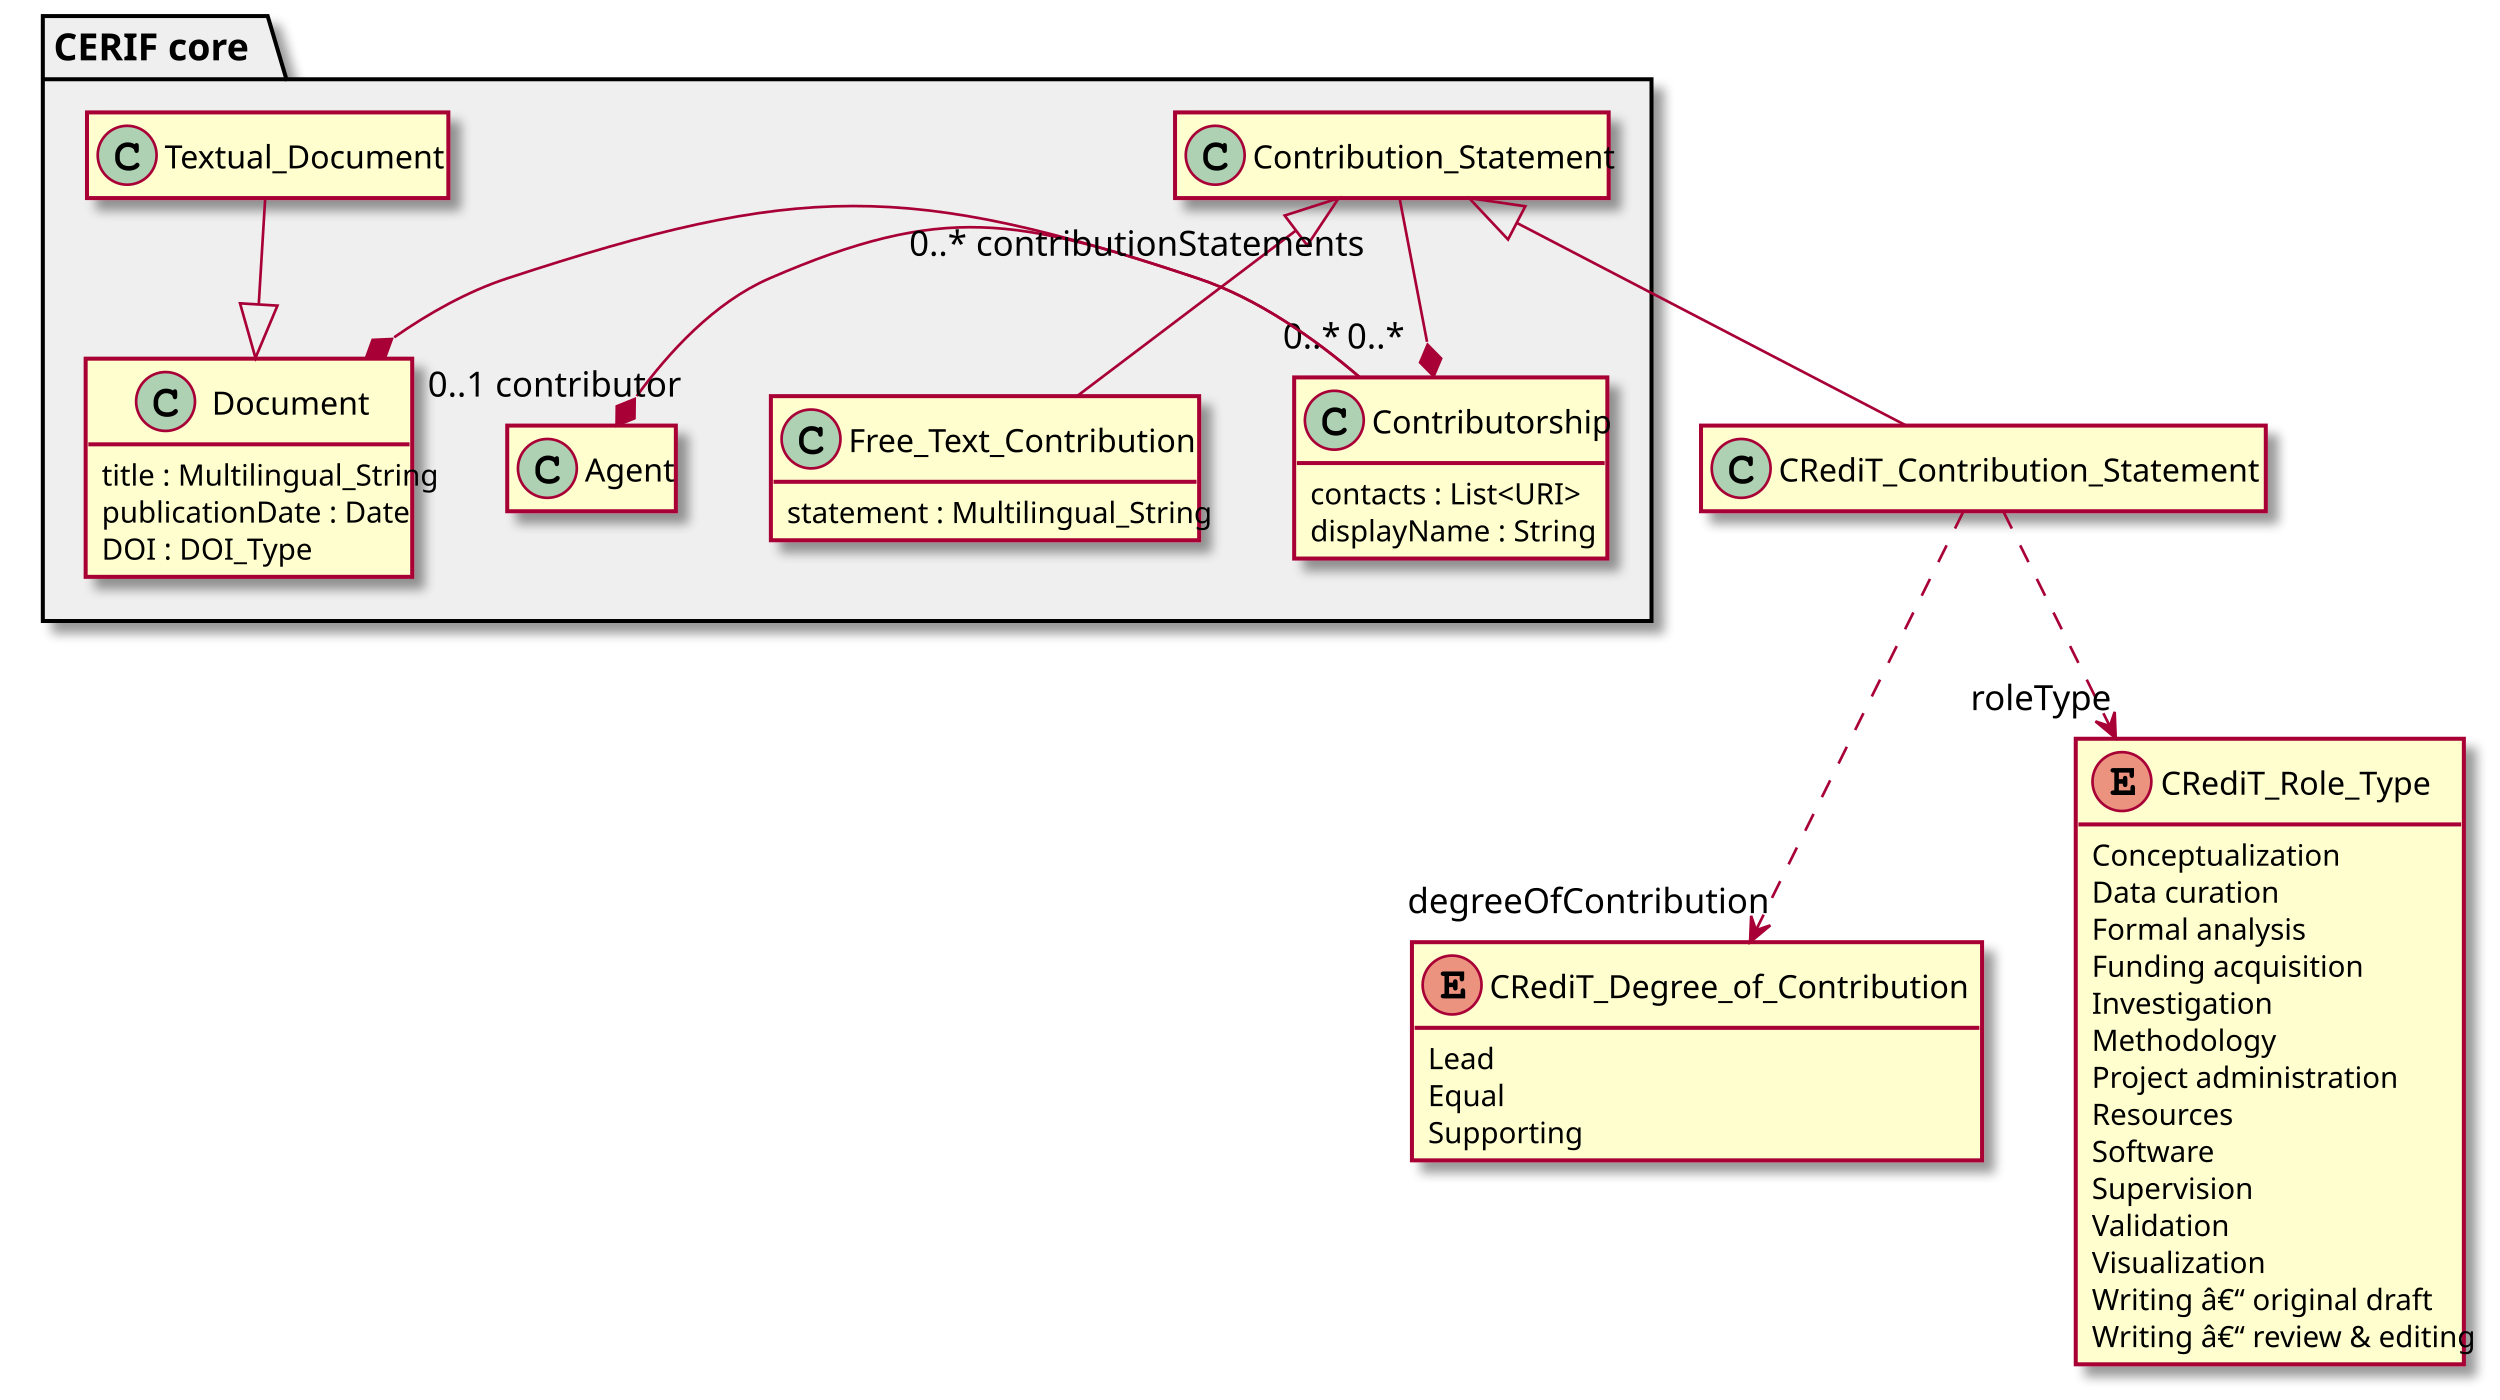
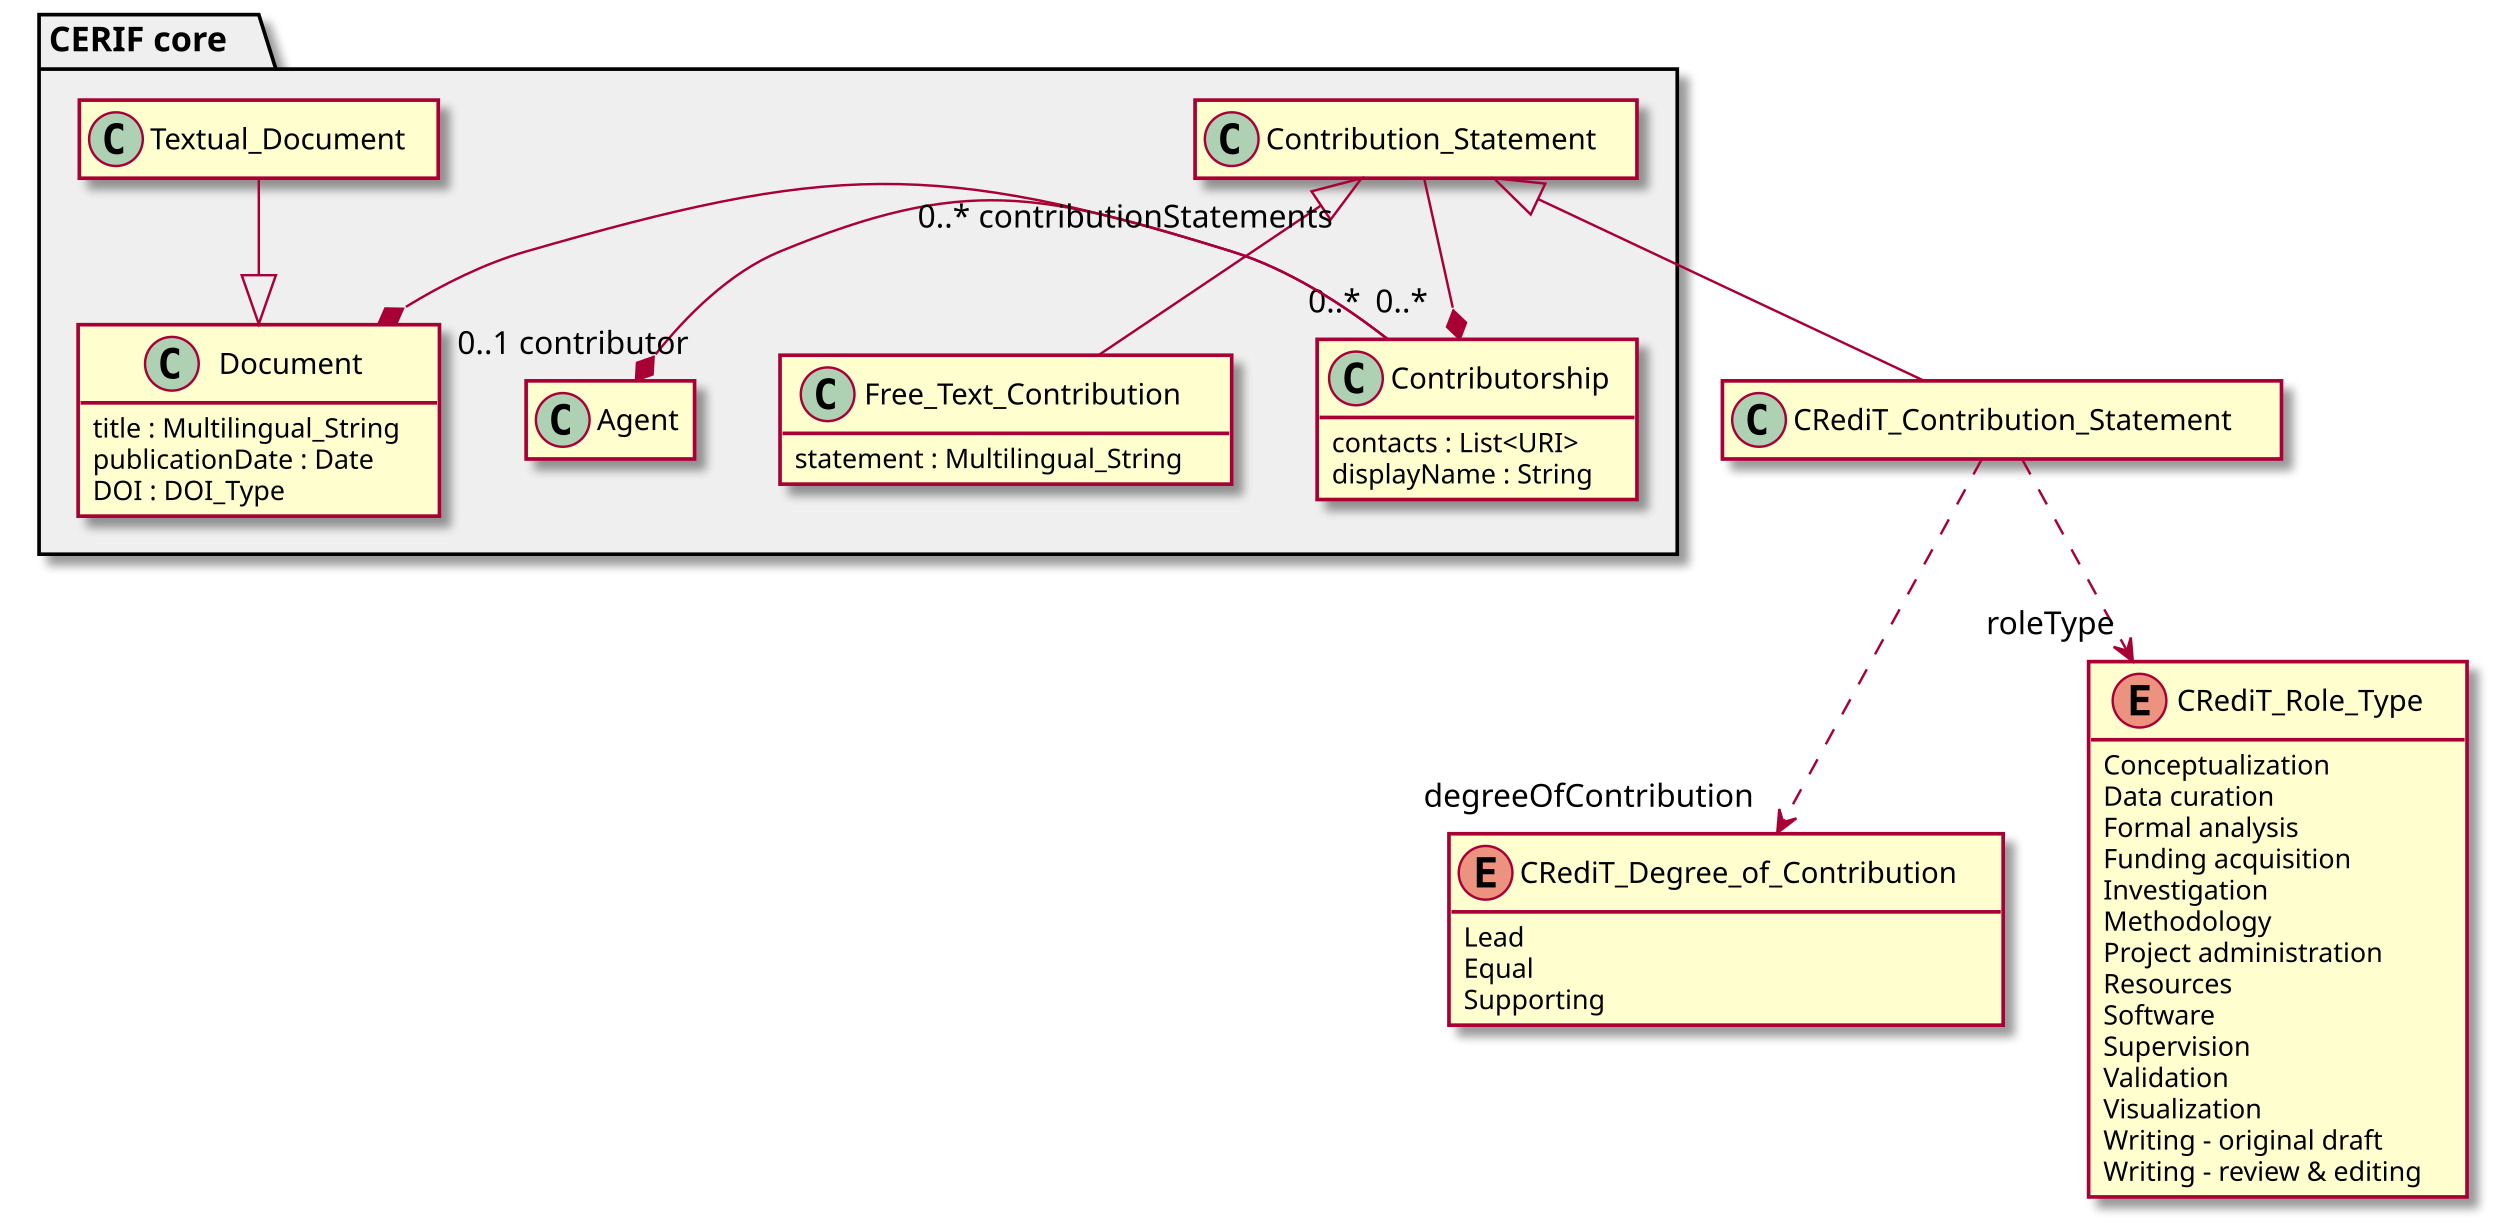
- <svg xmlns="http://www.w3.org/2000/svg" contentScriptType="application/ecmascript" contentStyleType="text/css" height="523px" preserveAspectRatio="none" style="width:934px;height:523px;background:#FFFFFF;" version="1.1" viewBox="0 0 934 523" width="934px" zoomAndPan="magnify">
+ <svg xmlns="http://www.w3.org/2000/svg" contentScriptType="application/ecmascript" contentStyleType="text/css" height="504px" preserveAspectRatio="none" style="width:1024px;height:504px;background:#FFFFFF;" version="1.1" viewBox="0 0 1024 504" width="1024px" zoomAndPan="magnify">
  <defs>
-     <filter height="300%" id="f1ee1w7j15xcso" width="300%" x="-1" y="-1">
+     <filter height="300%" id="f1c34ge7kkipke" width="300%" x="-1" y="-1">
      <feGaussianBlur result="blurOut" stdDeviation="2.0" />
      <feColorMatrix in="blurOut" result="blurOut2" type="matrix" values="0 0 0 0 0 0 0 0 0 0 0 0 0 0 0 0 0 0 .4 0" />
      <feOffset dx="4.0" dy="4.0" in="blurOut2" result="blurOut3" />
      <feBlend in="SourceGraphic" in2="blurOut3" mode="normal" />
    </filter>
  </defs>
  <g>
-     <polygon fill="#EFEFEF" filter="url(#f1ee1w7j15xcso)" points="16,6,100,6,107,29.609,617,29.609,617,232,16,232,16,6" style="stroke:#000000;stroke-width:1.5;" />
-     <line style="stroke:#000000;stroke-width:1.5;" x1="16" x2="107" y1="29.609" y2="29.609" />
-     <text fill="#000000" font-family="sans-serif" font-size="14" font-weight="bold" lengthAdjust="spacing" textLength="78" x="20" y="22.533">CERIF core</text>
-     <rect codeLine="7" fill="#FEFECE" filter="url(#f1ee1w7j15xcso)" height="81.508" id="Document" style="stroke:#A80036;stroke-width:1.5;" width="122" x="32" y="134" />
-     <ellipse cx="61.85" cy="150" fill="#ADD1B2" rx="11" ry="11" style="stroke:#A80036;stroke-width:1.0;" />
-     <path d="M64.616,145.875 Q64.772,145.656 64.959,145.547 Q65.147,145.438 65.366,145.438 Q65.741,145.438 65.975,145.695 Q66.209,145.953 66.209,146.562 L66.209,148.016 Q66.209,148.625 65.975,148.891 Q65.741,149.156 65.366,149.156 Q65.022,149.156 64.819,148.953 Q64.616,148.766 64.506,148.25 Q64.459,147.891 64.272,147.703 Q63.944,147.328 63.334,147.109 Q62.725,146.891 62.1,146.891 Q61.334,146.891 60.702,147.219 Q60.069,147.547 59.577,148.297 Q59.084,149.047 59.084,150.078 L59.084,151.172 Q59.084,152.406 59.975,153.227 Q60.866,154.047 62.459,154.047 Q63.397,154.047 64.053,153.797 Q64.444,153.641 64.866,153.203 Q65.131,152.938 65.28,152.859 Q65.428,152.781 65.631,152.781 Q65.959,152.781 66.217,153.039 Q66.475,153.297 66.475,153.641 Q66.475,153.984 66.131,154.391 Q65.631,154.969 64.834,155.297 Q63.756,155.75 62.459,155.75 Q60.944,155.75 59.741,155.125 Q58.756,154.625 58.069,153.555 Q57.381,152.484 57.381,151.203 L57.381,150.047 Q57.381,148.719 57.998,147.57 Q58.616,146.422 59.709,145.805 Q60.803,145.188 62.038,145.188 Q62.772,145.188 63.42,145.352 Q64.069,145.516 64.616,145.875 Z " fill="#000000" />
-     <text fill="#000000" font-family="sans-serif" font-size="12" lengthAdjust="spacing" textLength="57" x="79.15" y="154.91">Document</text>
-     <line style="stroke:#A80036;stroke-width:1.5;" x1="33" x2="153" y1="166" y2="166" />
-     <text fill="#000000" font-family="sans-serif" font-size="11" lengthAdjust="spacing" textLength="110" x="38" y="181.419">title : Multilingual_String</text>
-     <text fill="#000000" font-family="sans-serif" font-size="11" lengthAdjust="spacing" textLength="104" x="38" y="195.255">publicationDate : Date</text>
-     <text fill="#000000" font-family="sans-serif" font-size="11" lengthAdjust="spacing" textLength="73" x="38" y="209.091">DOI : DOI_Type</text>
-     <rect codeLine="12" fill="#FEFECE" filter="url(#f1ee1w7j15xcso)" height="32" id="Textual_Document" style="stroke:#A80036;stroke-width:1.5;" width="135" x="32.5" y="42" />
-     <ellipse cx="47.5" cy="58" fill="#ADD1B2" rx="11" ry="11" style="stroke:#A80036;stroke-width:1.0;" />
-     <path d="M50.266,53.875 Q50.422,53.656 50.609,53.547 Q50.797,53.438 51.016,53.438 Q51.391,53.438 51.625,53.695 Q51.859,53.953 51.859,54.562 L51.859,56.016 Q51.859,56.625 51.625,56.891 Q51.391,57.156 51.016,57.156 Q50.672,57.156 50.469,56.953 Q50.266,56.766 50.156,56.25 Q50.109,55.891 49.922,55.703 Q49.594,55.328 48.984,55.109 Q48.375,54.891 47.75,54.891 Q46.984,54.891 46.352,55.219 Q45.719,55.547 45.227,56.297 Q44.734,57.047 44.734,58.078 L44.734,59.172 Q44.734,60.406 45.625,61.227 Q46.516,62.047 48.109,62.047 Q49.047,62.047 49.703,61.797 Q50.094,61.641 50.516,61.203 Q50.781,60.938 50.93,60.859 Q51.078,60.781 51.281,60.781 Q51.609,60.781 51.867,61.039 Q52.125,61.297 52.125,61.641 Q52.125,61.984 51.781,62.391 Q51.281,62.969 50.484,63.297 Q49.406,63.75 48.109,63.75 Q46.594,63.75 45.391,63.125 Q44.406,62.625 43.719,61.555 Q43.031,60.484 43.031,59.203 L43.031,58.047 Q43.031,56.719 43.648,55.57 Q44.266,54.422 45.359,53.805 Q46.453,53.188 47.688,53.188 Q48.422,53.188 49.07,53.352 Q49.719,53.516 50.266,53.875 Z " fill="#000000" />
-     <text fill="#000000" font-family="sans-serif" font-size="12" lengthAdjust="spacing" textLength="103" x="61.5" y="62.91">Textual_Document</text>
-     <rect codeLine="37" fill="#FEFECE" filter="url(#f1ee1w7j15xcso)" height="67.672" id="Contributorship" style="stroke:#A80036;stroke-width:1.5;" width="117" x="483.5" y="141" />
-     <ellipse cx="498.5" cy="157" fill="#ADD1B2" rx="11" ry="11" style="stroke:#A80036;stroke-width:1.0;" />
-     <path d="M501.266,152.875 Q501.422,152.656 501.609,152.547 Q501.797,152.438 502.016,152.438 Q502.391,152.438 502.625,152.695 Q502.859,152.953 502.859,153.562 L502.859,155.016 Q502.859,155.625 502.625,155.891 Q502.391,156.156 502.016,156.156 Q501.672,156.156 501.469,155.953 Q501.266,155.766 501.156,155.25 Q501.109,154.891 500.922,154.703 Q500.594,154.328 499.984,154.109 Q499.375,153.891 498.75,153.891 Q497.984,153.891 497.352,154.219 Q496.719,154.547 496.227,155.297 Q495.734,156.047 495.734,157.078 L495.734,158.172 Q495.734,159.406 496.625,160.227 Q497.516,161.047 499.109,161.047 Q500.047,161.047 500.703,160.797 Q501.094,160.641 501.516,160.203 Q501.781,159.938 501.93,159.859 Q502.078,159.781 502.281,159.781 Q502.609,159.781 502.867,160.039 Q503.125,160.297 503.125,160.641 Q503.125,160.984 502.781,161.391 Q502.281,161.969 501.484,162.297 Q500.406,162.75 499.109,162.75 Q497.594,162.75 496.391,162.125 Q495.406,161.625 494.719,160.555 Q494.031,159.484 494.031,158.203 L494.031,157.047 Q494.031,155.719 494.648,154.57 Q495.266,153.422 496.359,152.805 Q497.453,152.188 498.688,152.188 Q499.422,152.188 500.07,152.352 Q500.719,152.516 501.266,152.875 Z " fill="#000000" />
-     <text fill="#000000" font-family="sans-serif" font-size="12" lengthAdjust="spacing" textLength="85" x="512.5" y="161.91">Contributorship</text>
-     <line style="stroke:#A80036;stroke-width:1.5;" x1="484.5" x2="599.5" y1="173" y2="173" />
-     <text fill="#000000" font-family="sans-serif" font-size="11" lengthAdjust="spacing" textLength="96" x="489.5" y="188.419">contacts : List&lt;URI&gt;</text>
-     <text fill="#000000" font-family="sans-serif" font-size="11" lengthAdjust="spacing" textLength="98" x="489.5" y="202.255">displayName : String</text>
-     <rect codeLine="41" fill="#FEFECE" filter="url(#f1ee1w7j15xcso)" height="32" id="Contribution_Statement" style="stroke:#A80036;stroke-width:1.5;" width="162" x="439" y="42" />
-     <ellipse cx="454" cy="58" fill="#ADD1B2" rx="11" ry="11" style="stroke:#A80036;stroke-width:1.0;" />
-     <path d="M456.766,53.875 Q456.922,53.656 457.109,53.547 Q457.297,53.438 457.516,53.438 Q457.891,53.438 458.125,53.695 Q458.359,53.953 458.359,54.562 L458.359,56.016 Q458.359,56.625 458.125,56.891 Q457.891,57.156 457.516,57.156 Q457.172,57.156 456.969,56.953 Q456.766,56.766 456.656,56.25 Q456.609,55.891 456.422,55.703 Q456.094,55.328 455.484,55.109 Q454.875,54.891 454.25,54.891 Q453.484,54.891 452.852,55.219 Q452.219,55.547 451.727,56.297 Q451.234,57.047 451.234,58.078 L451.234,59.172 Q451.234,60.406 452.125,61.227 Q453.016,62.047 454.609,62.047 Q455.547,62.047 456.203,61.797 Q456.594,61.641 457.016,61.203 Q457.281,60.938 457.43,60.859 Q457.578,60.781 457.781,60.781 Q458.109,60.781 458.367,61.039 Q458.625,61.297 458.625,61.641 Q458.625,61.984 458.281,62.391 Q457.781,62.969 456.984,63.297 Q455.906,63.75 454.609,63.75 Q453.094,63.75 451.891,63.125 Q450.906,62.625 450.219,61.555 Q449.531,60.484 449.531,59.203 L449.531,58.047 Q449.531,56.719 450.148,55.57 Q450.766,54.422 451.859,53.805 Q452.953,53.188 454.188,53.188 Q454.922,53.188 455.57,53.352 Q456.219,53.516 456.766,53.875 Z " fill="#000000" />
-     <text fill="#000000" font-family="sans-serif" font-size="12" lengthAdjust="spacing" textLength="130" x="468" y="62.91">Contribution_Statement</text>
-     <rect codeLine="43" fill="#FEFECE" filter="url(#f1ee1w7j15xcso)" height="53.836" id="Free_Text_Contribution" style="stroke:#A80036;stroke-width:1.5;" width="160" x="288" y="148" />
-     <ellipse cx="303" cy="164" fill="#ADD1B2" rx="11" ry="11" style="stroke:#A80036;stroke-width:1.0;" />
-     <path d="M305.766,159.875 Q305.922,159.656 306.109,159.547 Q306.297,159.438 306.516,159.438 Q306.891,159.438 307.125,159.695 Q307.359,159.953 307.359,160.562 L307.359,162.016 Q307.359,162.625 307.125,162.891 Q306.891,163.156 306.516,163.156 Q306.172,163.156 305.969,162.953 Q305.766,162.766 305.656,162.25 Q305.609,161.891 305.422,161.703 Q305.094,161.328 304.484,161.109 Q303.875,160.891 303.25,160.891 Q302.484,160.891 301.852,161.219 Q301.219,161.547 300.727,162.297 Q300.234,163.047 300.234,164.078 L300.234,165.172 Q300.234,166.406 301.125,167.227 Q302.016,168.047 303.609,168.047 Q304.547,168.047 305.203,167.797 Q305.594,167.641 306.016,167.203 Q306.281,166.938 306.43,166.859 Q306.578,166.781 306.781,166.781 Q307.109,166.781 307.367,167.039 Q307.625,167.297 307.625,167.641 Q307.625,167.984 307.281,168.391 Q306.781,168.969 305.984,169.297 Q304.906,169.75 303.609,169.75 Q302.094,169.75 300.891,169.125 Q299.906,168.625 299.219,167.555 Q298.531,166.484 298.531,165.203 L298.531,164.047 Q298.531,162.719 299.148,161.57 Q299.766,160.422 300.859,159.805 Q301.953,159.188 303.188,159.188 Q303.922,159.188 304.57,159.352 Q305.219,159.516 305.766,159.875 Z " fill="#000000" />
-     <text fill="#000000" font-family="sans-serif" font-size="12" lengthAdjust="spacing" textLength="128" x="317" y="168.91">Free_Text_Contribution</text>
-     <line style="stroke:#A80036;stroke-width:1.5;" x1="289" x2="447" y1="180" y2="180" />
-     <text fill="#000000" font-family="sans-serif" font-size="11" lengthAdjust="spacing" textLength="141" x="294" y="195.419">statement : Multilingual_String</text>
-     <rect fill="#FEFECE" filter="url(#f1ee1w7j15xcso)" height="32" id="Agent" style="stroke:#A80036;stroke-width:1.5;" width="63" x="189.5" y="159" />
-     <ellipse cx="204.5" cy="175" fill="#ADD1B2" rx="11" ry="11" style="stroke:#A80036;stroke-width:1.0;" />
-     <path d="M207.266,170.875 Q207.422,170.656 207.609,170.547 Q207.797,170.438 208.016,170.438 Q208.391,170.438 208.625,170.695 Q208.859,170.953 208.859,171.562 L208.859,173.016 Q208.859,173.625 208.625,173.891 Q208.391,174.156 208.016,174.156 Q207.672,174.156 207.469,173.953 Q207.266,173.766 207.156,173.25 Q207.109,172.891 206.922,172.703 Q206.594,172.328 205.984,172.109 Q205.375,171.891 204.75,171.891 Q203.984,171.891 203.352,172.219 Q202.719,172.547 202.227,173.297 Q201.734,174.047 201.734,175.078 L201.734,176.172 Q201.734,177.406 202.625,178.227 Q203.516,179.047 205.109,179.047 Q206.047,179.047 206.703,178.797 Q207.094,178.641 207.516,178.203 Q207.781,177.938 207.93,177.859 Q208.078,177.781 208.281,177.781 Q208.609,177.781 208.867,178.039 Q209.125,178.297 209.125,178.641 Q209.125,178.984 208.781,179.391 Q208.281,179.969 207.484,180.297 Q206.406,180.75 205.109,180.75 Q203.594,180.75 202.391,180.125 Q201.406,179.625 200.719,178.555 Q200.031,177.484 200.031,176.203 L200.031,175.047 Q200.031,173.719 200.648,172.57 Q201.266,171.422 202.359,170.805 Q203.453,170.188 204.688,170.188 Q205.422,170.188 206.07,170.352 Q206.719,170.516 207.266,170.875 Z " fill="#000000" />
-     <text fill="#000000" font-family="sans-serif" font-size="12" lengthAdjust="spacing" textLength="31" x="218.5" y="179.91">Agent</text>
-     <rect codeLine="50" fill="#FEFECE" filter="url(#f1ee1w7j15xcso)" height="32" id="CRediT_Contribution_Statement" style="stroke:#A80036;stroke-width:1.5;" width="211" x="635.5" y="159" />
-     <ellipse cx="650.5" cy="175" fill="#ADD1B2" rx="11" ry="11" style="stroke:#A80036;stroke-width:1.0;" />
-     <path d="M653.266,170.875 Q653.422,170.656 653.609,170.547 Q653.797,170.438 654.016,170.438 Q654.391,170.438 654.625,170.695 Q654.859,170.953 654.859,171.562 L654.859,173.016 Q654.859,173.625 654.625,173.891 Q654.391,174.156 654.016,174.156 Q653.672,174.156 653.469,173.953 Q653.266,173.766 653.156,173.25 Q653.109,172.891 652.922,172.703 Q652.594,172.328 651.984,172.109 Q651.375,171.891 650.75,171.891 Q649.984,171.891 649.352,172.219 Q648.719,172.547 648.227,173.297 Q647.734,174.047 647.734,175.078 L647.734,176.172 Q647.734,177.406 648.625,178.227 Q649.516,179.047 651.109,179.047 Q652.047,179.047 652.703,178.797 Q653.094,178.641 653.516,178.203 Q653.781,177.938 653.93,177.859 Q654.078,177.781 654.281,177.781 Q654.609,177.781 654.867,178.039 Q655.125,178.297 655.125,178.641 Q655.125,178.984 654.781,179.391 Q654.281,179.969 653.484,180.297 Q652.406,180.75 651.109,180.75 Q649.594,180.75 648.391,180.125 Q647.406,179.625 646.719,178.555 Q646.031,177.484 646.031,176.203 L646.031,175.047 Q646.031,173.719 646.648,172.57 Q647.266,171.422 648.359,170.805 Q649.453,170.188 650.688,170.188 Q651.422,170.188 652.07,170.352 Q652.719,170.516 653.266,170.875 Z " fill="#000000" />
-     <text fill="#000000" font-family="sans-serif" font-size="12" lengthAdjust="spacing" textLength="179" x="664.5" y="179.91">CRediT_Contribution_Statement</text>
-     <rect codeLine="52" fill="#FEFECE" filter="url(#f1ee1w7j15xcso)" height="81.508" id="CRediT_Degree_of_Contribution" style="stroke:#A80036;stroke-width:1.5;" width="213" x="527.5" y="352" />
-     <ellipse cx="542.5" cy="368" fill="#EB937F" rx="11" ry="11" style="stroke:#A80036;stroke-width:1.0;" />
-     <path d="M541.359,368.797 L541.359,371.297 L545.688,371.297 L545.688,370.375 Q545.688,369.766 545.93,369.5 Q546.172,369.234 546.547,369.234 Q546.922,369.234 547.156,369.5 Q547.391,369.766 547.391,370.375 L547.391,373 L539.391,373 Q538.766,373 538.508,372.766 Q538.25,372.531 538.25,372.141 Q538.25,371.766 538.516,371.531 Q538.781,371.297 539.391,371.297 L539.656,371.297 L539.656,364.641 L539.391,364.641 Q538.766,364.641 538.508,364.406 Q538.25,364.172 538.25,363.781 Q538.25,363.406 538.508,363.172 Q538.766,362.938 539.391,362.938 L547.016,362.938 L547.016,365.531 Q547.016,366.141 546.789,366.398 Q546.562,366.656 546.172,366.656 Q545.797,366.656 545.562,366.398 Q545.328,366.141 545.328,365.531 L545.328,364.641 L541.359,364.641 L541.359,367.094 L542.844,367.094 Q542.844,366.438 542.969,366.25 Q543.234,365.844 543.703,365.844 Q544.078,365.844 544.312,366.102 Q544.547,366.359 544.547,366.969 L544.547,368.938 Q544.547,369.484 544.422,369.672 Q544.156,370.062 543.703,370.062 Q543.234,370.062 542.969,369.656 Q542.844,369.469 542.844,368.797 L541.359,368.797 Z " fill="#000000" />
-     <text fill="#000000" font-family="sans-serif" font-size="12" lengthAdjust="spacing" textLength="181" x="556.5" y="372.91">CRediT_Degree_of_Contribution</text>
-     <line style="stroke:#A80036;stroke-width:1.5;" x1="528.5" x2="739.5" y1="384" y2="384" />
-     <text fill="#000000" font-family="sans-serif" font-size="11" lengthAdjust="spacing" textLength="24" x="533.5" y="399.419">Lead</text>
-     <text fill="#000000" font-family="sans-serif" font-size="11" lengthAdjust="spacing" textLength="26" x="533.5" y="413.255">Equal</text>
-     <text fill="#000000" font-family="sans-serif" font-size="11" lengthAdjust="spacing" textLength="52" x="533.5" y="427.091">Supporting</text>
-     <rect codeLine="57" fill="#FEFECE" filter="url(#f1ee1w7j15xcso)" height="233.703" id="CRediT_Role_Type" style="stroke:#A80036;stroke-width:1.5;" width="145" x="775.5" y="276" />
-     <ellipse cx="792.75" cy="292" fill="#EB937F" rx="11" ry="11" style="stroke:#A80036;stroke-width:1.0;" />
-     <path d="M791.609,292.797 L791.609,295.297 L795.938,295.297 L795.938,294.375 Q795.938,293.766 796.18,293.5 Q796.422,293.234 796.797,293.234 Q797.172,293.234 797.406,293.5 Q797.641,293.766 797.641,294.375 L797.641,297 L789.641,297 Q789.016,297 788.758,296.766 Q788.5,296.531 788.5,296.141 Q788.5,295.766 788.766,295.531 Q789.031,295.297 789.641,295.297 L789.906,295.297 L789.906,288.641 L789.641,288.641 Q789.016,288.641 788.758,288.406 Q788.5,288.172 788.5,287.781 Q788.5,287.406 788.758,287.172 Q789.016,286.938 789.641,286.938 L797.266,286.938 L797.266,289.531 Q797.266,290.141 797.039,290.398 Q796.812,290.656 796.422,290.656 Q796.047,290.656 795.812,290.398 Q795.578,290.141 795.578,289.531 L795.578,288.641 L791.609,288.641 L791.609,291.094 L793.094,291.094 Q793.094,290.438 793.219,290.25 Q793.484,289.844 793.953,289.844 Q794.328,289.844 794.562,290.102 Q794.797,290.359 794.797,290.969 L794.797,292.938 Q794.797,293.484 794.672,293.672 Q794.406,294.062 793.953,294.062 Q793.484,294.062 793.219,293.656 Q793.094,293.469 793.094,292.797 L791.609,292.797 Z " fill="#000000" />
-     <text fill="#000000" font-family="sans-serif" font-size="12" lengthAdjust="spacing" textLength="108" x="807.25" y="296.91">CRediT_Role_Type</text>
-     <line style="stroke:#A80036;stroke-width:1.5;" x1="776.5" x2="919.5" y1="308" y2="308" />
-     <text fill="#000000" font-family="sans-serif" font-size="11" lengthAdjust="spacing" textLength="85" x="781.5" y="323.419">Conceptualization</text>
-     <text fill="#000000" font-family="sans-serif" font-size="11" lengthAdjust="spacing" textLength="64" x="781.5" y="337.255">Data curation</text>
-     <text fill="#000000" font-family="sans-serif" font-size="11" lengthAdjust="spacing" textLength="75" x="781.5" y="351.091">Formal analysis</text>
-     <text fill="#000000" font-family="sans-serif" font-size="11" lengthAdjust="spacing" textLength="92" x="781.5" y="364.927">Funding acquisition</text>
-     <text fill="#000000" font-family="sans-serif" font-size="11" lengthAdjust="spacing" textLength="60" x="781.5" y="378.763">Investigation</text>
-     <text fill="#000000" font-family="sans-serif" font-size="11" lengthAdjust="spacing" textLength="61" x="781.5" y="392.599">Methodology</text>
-     <text fill="#000000" font-family="sans-serif" font-size="11" lengthAdjust="spacing" textLength="102" x="781.5" y="406.435">Project administration</text>
-     <text fill="#000000" font-family="sans-serif" font-size="11" lengthAdjust="spacing" textLength="53" x="781.5" y="420.271">Resources</text>
-     <text fill="#000000" font-family="sans-serif" font-size="11" lengthAdjust="spacing" textLength="46" x="781.5" y="434.106">Software</text>
-     <text fill="#000000" font-family="sans-serif" font-size="11" lengthAdjust="spacing" textLength="57" x="781.5" y="447.942">Supervision</text>
-     <text fill="#000000" font-family="sans-serif" font-size="11" lengthAdjust="spacing" textLength="47" x="781.5" y="461.778">Validation</text>
-     <text fill="#000000" font-family="sans-serif" font-size="11" lengthAdjust="spacing" textLength="61" x="781.5" y="475.614">Visualization</text>
-     <text fill="#000000" font-family="sans-serif" font-size="11" lengthAdjust="spacing" textLength="115" x="781.5" y="489.45">Writing â€“ original draft</text>
-     <text fill="#000000" font-family="sans-serif" font-size="11" lengthAdjust="spacing" textLength="133" x="781.5" y="503.286">Writing â€“ review &amp; editing</text>
-     <path codeLine="87" d="M99.08,74.03 C98.46,84.36 97.58,98.8 96.68,113.51 " fill="none" id="Textual_Document-to-Document" style="stroke:#A80036;stroke-width:1.0;" />
-     <polygon fill="none" points="103.65,114.18,95.45,133.72,89.68,113.33,103.65,114.18" style="stroke:#A80036;stroke-width:1.0;" />
-     <path codeLine="67" d="M484.13,86.14 C459.43,104.83 426.79,129.52 402.41,147.97 " fill="none" id="Contribution_Statement-backto-Free_Text_Contribution" style="stroke:#A80036;stroke-width:1.0;" />
-     <polygon fill="none" points="479.96,80.52,500.13,74.03,488.4,91.68,479.96,80.52" style="stroke:#A80036;stroke-width:1.0;" />
-     <path codeLine="70" d="M507.95,140.91 C491.23,126.56 469.88,111.47 447.5,104 C338.73,67.69 298.45,68.24 189.5,104 C174.68,108.87 160.26,116.97 147.28,126.01 " fill="none" id="Contributorship-to-Document" style="stroke:#A80036;stroke-width:1.0;" />
-     <polygon fill="#A80036" points="136.73,133.76,143.934,133.428,146.398,126.651,139.194,126.983,136.73,133.76" style="stroke:#A80036;stroke-width:1.0;" />
-     <text fill="#000000" font-family="sans-serif" font-size="13" lengthAdjust="spacing" textLength="20" x="479.278" y="130.186">0..*</text>
-     <path codeLine="73" d="M237.88,147.98 C249.6,131.91 266.8,112.97 287.5,104 C352.74,75.72 380.05,81.48 447.5,104 C469.88,111.47 491.23,126.56 507.95,140.91 " fill="none" id="Agent-backto-Contributorship" style="stroke:#A80036;stroke-width:1.0;" />
-     <polygon fill="#A80036" points="230.34,158.98,237.03,156.288,237.118,149.077,230.428,151.769,230.34,158.98" style="stroke:#A80036;stroke-width:1.0;" />
-     <text fill="#000000" font-family="sans-serif" font-size="13" lengthAdjust="spacing" textLength="87" x="159.805" y="148.179">0..1 contributor</text>
-     <text fill="#000000" font-family="sans-serif" font-size="13" lengthAdjust="spacing" textLength="20" x="503.215" y="130.186">0..*</text>
-     <path codeLine="77" d="M522.88,74.03 C525.49,87.69 529.48,108.56 533.14,127.7 " fill="none" id="Contribution_Statement-to-Contributorship" style="stroke:#A80036;stroke-width:1.0;" />
-     <polygon fill="#A80036" points="535.61,140.57,538.412,133.925,533.356,128.784,530.554,135.428,535.61,140.57" style="stroke:#A80036;stroke-width:1.0;" />
-     <text fill="#000000" font-family="sans-serif" font-size="13" lengthAdjust="spacing" textLength="158" x="339.665" y="95.543">0..* contributionStatements</text>
-     <path codeLine="97" d="M566.92,83.41 C610.88,106.29 675.2,139.76 712.1,158.96 " fill="none" id="Contribution_Statement-backto-CRediT_Contribution_Statement" style="stroke:#A80036;stroke-width:1.0;" />
-     <polygon fill="none" points="563.4,89.48,548.89,74.03,569.86,77.06,563.4,89.48" style="stroke:#A80036;stroke-width:1.0;" />
-     <path codeLine="111" d="M748.52,191.19 C757.18,208.67 772.26,239.11 788.1,271.08 " fill="none" id="CRediT_Contribution_Statement-to-CRediT_Role_Type" style="stroke:#A80036;stroke-width:1.0;stroke-dasharray:7.0,7.0;" />
-     <polygon fill="#A80036" points="790.44,275.8,790.043,265.959,788.227,271.317,782.87,269.5,790.44,275.8" style="stroke:#A80036;stroke-width:1.0;" />
-     <text fill="#000000" font-family="sans-serif" font-size="13" lengthAdjust="spacing" textLength="49" x="736.183" y="265.295">roleType</text>
-     <path codeLine="112" d="M733.48,191.19 C717.62,223.19 680.26,298.61 656.11,347.36 " fill="none" id="CRediT_Contribution_Statement-to-CRediT_Degree_of_Contribution" style="stroke:#A80036;stroke-width:1.0;stroke-dasharray:7.0,7.0;" />
-     <polygon fill="#A80036" points="653.82,352,661.399,345.71,656.039,347.519,654.229,342.16,653.82,352" style="stroke:#A80036;stroke-width:1.0;" />
-     <text fill="#000000" font-family="sans-serif" font-size="13" lengthAdjust="spacing" textLength="121" x="525.828" y="341.146">degreeOfContribution</text>
+     <polygon fill="#EFEFEF" filter="url(#f1c34ge7kkipke)" points="16,6,106,6,113,28.297,687,28.297,687,227,16,227,16,6" style="stroke:#000000;stroke-width:1.5;" />
+     <line style="stroke:#000000;stroke-width:1.5;" x1="16" x2="113" y1="28.297" y2="28.297" />
+     <text fill="#000000" font-family="sans-serif" font-size="14" font-weight="bold" lengthAdjust="spacing" textLength="84" x="20" y="20.995">CERIF core</text>
+     <rect codeLine="7" fill="#FEFECE" filter="url(#f1c34ge7kkipke)" height="78.414" id="Document" style="stroke:#A80036;stroke-width:1.5;" width="148" x="32" y="133" />
+     <ellipse cx="70.4" cy="149" fill="#ADD1B2" rx="11" ry="11" style="stroke:#A80036;stroke-width:1.0;" />
+     <path d="M73.369,154.641 Q72.791,154.938 72.15,155.078 Q71.509,155.234 70.806,155.234 Q68.306,155.234 66.978,153.594 Q65.666,151.938 65.666,148.812 Q65.666,145.688 66.978,144.031 Q68.306,142.375 70.806,142.375 Q71.509,142.375 72.15,142.531 Q72.806,142.688 73.369,142.984 L73.369,145.703 Q72.744,145.125 72.15,144.859 Q71.556,144.578 70.931,144.578 Q69.588,144.578 68.9,145.656 Q68.213,146.719 68.213,148.812 Q68.213,150.906 68.9,151.984 Q69.588,153.047 70.931,153.047 Q71.556,153.047 72.15,152.781 Q72.744,152.5 73.369,151.922 L73.369,154.641 Z " fill="#000000" />
+     <text fill="#000000" font-family="sans-serif" font-size="12" lengthAdjust="spacing" textLength="64" x="89.6" y="153.154">Document</text>
+     <line style="stroke:#A80036;stroke-width:1.5;" x1="33" x2="179" y1="165" y2="165" />
+     <text fill="#000000" font-family="sans-serif" font-size="11" lengthAdjust="spacing" textLength="136" x="38" y="179.21">title : Multilingual_String</text>
+     <text fill="#000000" font-family="sans-serif" font-size="11" lengthAdjust="spacing" textLength="125" x="38" y="192.015">publicationDate : Date</text>
+     <text fill="#000000" font-family="sans-serif" font-size="11" lengthAdjust="spacing" textLength="85" x="38" y="204.82">DOI : DOI_Type</text>
+     <rect codeLine="12" fill="#FEFECE" filter="url(#f1c34ge7kkipke)" height="32" id="Textual_Document" style="stroke:#A80036;stroke-width:1.5;" width="147" x="32.5" y="41" />
+     <ellipse cx="47.5" cy="57" fill="#ADD1B2" rx="11" ry="11" style="stroke:#A80036;stroke-width:1.0;" />
+     <path d="M50.469,62.641 Q49.891,62.938 49.25,63.078 Q48.609,63.234 47.906,63.234 Q45.406,63.234 44.078,61.594 Q42.766,59.938 42.766,56.812 Q42.766,53.688 44.078,52.031 Q45.406,50.375 47.906,50.375 Q48.609,50.375 49.25,50.531 Q49.906,50.688 50.469,50.984 L50.469,53.703 Q49.844,53.125 49.25,52.859 Q48.656,52.578 48.031,52.578 Q46.688,52.578 46,53.656 Q45.312,54.719 45.312,56.812 Q45.312,58.906 46,59.984 Q46.688,61.047 48.031,61.047 Q48.656,61.047 49.25,60.781 Q49.844,60.5 50.469,59.922 L50.469,62.641 Z " fill="#000000" />
+     <text fill="#000000" font-family="sans-serif" font-size="12" lengthAdjust="spacing" textLength="115" x="61.5" y="61.154">Textual_Document</text>
+     <rect codeLine="37" fill="#FEFECE" filter="url(#f1c34ge7kkipke)" height="65.609" id="Contributorship" style="stroke:#A80036;stroke-width:1.5;" width="131" x="539.5" y="139" />
+     <ellipse cx="555.4" cy="155" fill="#ADD1B2" rx="11" ry="11" style="stroke:#A80036;stroke-width:1.0;" />
+     <path d="M558.369,160.641 Q557.791,160.938 557.15,161.078 Q556.509,161.234 555.806,161.234 Q553.306,161.234 551.978,159.594 Q550.666,157.938 550.666,154.812 Q550.666,151.688 551.978,150.031 Q553.306,148.375 555.806,148.375 Q556.509,148.375 557.15,148.531 Q557.806,148.688 558.369,148.984 L558.369,151.703 Q557.744,151.125 557.15,150.859 Q556.556,150.578 555.931,150.578 Q554.587,150.578 553.9,151.656 Q553.212,152.719 553.212,154.812 Q553.212,156.906 553.9,157.984 Q554.587,159.047 555.931,159.047 Q556.556,159.047 557.15,158.781 Q557.744,158.5 558.369,157.922 L558.369,160.641 Z " fill="#000000" />
+     <text fill="#000000" font-family="sans-serif" font-size="12" lengthAdjust="spacing" textLength="97" x="569.6" y="159.154">Contributorship</text>
+     <line style="stroke:#A80036;stroke-width:1.5;" x1="540.5" x2="669.5" y1="171" y2="171" />
+     <text fill="#000000" font-family="sans-serif" font-size="11" lengthAdjust="spacing" textLength="116" x="545.5" y="185.21">contacts : List&lt;URI&gt;</text>
+     <text fill="#000000" font-family="sans-serif" font-size="11" lengthAdjust="spacing" textLength="119" x="545.5" y="198.015">displayName : String</text>
+     <rect codeLine="41" fill="#FEFECE" filter="url(#f1c34ge7kkipke)" height="32" id="Contribution_Statement" style="stroke:#A80036;stroke-width:1.5;" width="181" x="489.5" y="41" />
+     <ellipse cx="504.5" cy="57" fill="#ADD1B2" rx="11" ry="11" style="stroke:#A80036;stroke-width:1.0;" />
+     <path d="M507.469,62.641 Q506.891,62.938 506.25,63.078 Q505.609,63.234 504.906,63.234 Q502.406,63.234 501.078,61.594 Q499.766,59.938 499.766,56.812 Q499.766,53.688 501.078,52.031 Q502.406,50.375 504.906,50.375 Q505.609,50.375 506.25,50.531 Q506.906,50.688 507.469,50.984 L507.469,53.703 Q506.844,53.125 506.25,52.859 Q505.656,52.578 505.031,52.578 Q503.688,52.578 503,53.656 Q502.312,54.719 502.312,56.812 Q502.312,58.906 503,59.984 Q503.688,61.047 505.031,61.047 Q505.656,61.047 506.25,60.781 Q506.844,60.5 507.469,59.922 L507.469,62.641 Z " fill="#000000" />
+     <text fill="#000000" font-family="sans-serif" font-size="12" lengthAdjust="spacing" textLength="149" x="518.5" y="61.154">Contribution_Statement</text>
+     <rect codeLine="43" fill="#FEFECE" filter="url(#f1c34ge7kkipke)" height="52.805" id="Free_Text_Contribution" style="stroke:#A80036;stroke-width:1.5;" width="185" x="319.5" y="145.5" />
+     <ellipse cx="339" cy="161.5" fill="#ADD1B2" rx="11" ry="11" style="stroke:#A80036;stroke-width:1.0;" />
+     <path d="M341.969,167.141 Q341.391,167.438 340.75,167.578 Q340.109,167.734 339.406,167.734 Q336.906,167.734 335.578,166.094 Q334.266,164.438 334.266,161.312 Q334.266,158.188 335.578,156.531 Q336.906,154.875 339.406,154.875 Q340.109,154.875 340.75,155.031 Q341.406,155.188 341.969,155.484 L341.969,158.203 Q341.344,157.625 340.75,157.359 Q340.156,157.078 339.531,157.078 Q338.188,157.078 337.5,158.156 Q336.812,159.219 336.812,161.312 Q336.812,163.406 337.5,164.484 Q338.188,165.547 339.531,165.547 Q340.156,165.547 340.75,165.281 Q341.344,165 341.969,164.422 L341.969,167.141 Z " fill="#000000" />
+     <text fill="#000000" font-family="sans-serif" font-size="12" lengthAdjust="spacing" textLength="143" x="354" y="165.654">Free_Text_Contribution</text>
+     <line style="stroke:#A80036;stroke-width:1.5;" x1="320.5" x2="503.5" y1="177.5" y2="177.5" />
+     <text fill="#000000" font-family="sans-serif" font-size="11" lengthAdjust="spacing" textLength="173" x="325.5" y="191.71">statement : Multilingual_String</text>
+     <rect fill="#FEFECE" filter="url(#f1c34ge7kkipke)" height="32" id="Agent" style="stroke:#A80036;stroke-width:1.5;" width="69" x="215.5" y="156" />
+     <ellipse cx="230.5" cy="172" fill="#ADD1B2" rx="11" ry="11" style="stroke:#A80036;stroke-width:1.0;" />
+     <path d="M233.469,177.641 Q232.891,177.938 232.25,178.078 Q231.609,178.234 230.906,178.234 Q228.406,178.234 227.078,176.594 Q225.766,174.938 225.766,171.812 Q225.766,168.688 227.078,167.031 Q228.406,165.375 230.906,165.375 Q231.609,165.375 232.25,165.531 Q232.906,165.688 233.469,165.984 L233.469,168.703 Q232.844,168.125 232.25,167.859 Q231.656,167.578 231.031,167.578 Q229.688,167.578 229,168.656 Q228.312,169.719 228.312,171.812 Q228.312,173.906 229,174.984 Q229.688,176.047 231.031,176.047 Q231.656,176.047 232.25,175.781 Q232.844,175.5 233.469,174.922 L233.469,177.641 Z " fill="#000000" />
+     <text fill="#000000" font-family="sans-serif" font-size="12" lengthAdjust="spacing" textLength="37" x="244.5" y="176.154">Agent</text>
+     <rect codeLine="50" fill="#FEFECE" filter="url(#f1c34ge7kkipke)" height="32" id="CRediT_Contribution_Statement" style="stroke:#A80036;stroke-width:1.5;" width="229" x="705.5" y="156" />
+     <ellipse cx="720.5" cy="172" fill="#ADD1B2" rx="11" ry="11" style="stroke:#A80036;stroke-width:1.0;" />
+     <path d="M723.469,177.641 Q722.891,177.938 722.25,178.078 Q721.609,178.234 720.906,178.234 Q718.406,178.234 717.078,176.594 Q715.766,174.938 715.766,171.812 Q715.766,168.688 717.078,167.031 Q718.406,165.375 720.906,165.375 Q721.609,165.375 722.25,165.531 Q722.906,165.688 723.469,165.984 L723.469,168.703 Q722.844,168.125 722.25,167.859 Q721.656,167.578 721.031,167.578 Q719.688,167.578 719,168.656 Q718.312,169.719 718.312,171.812 Q718.312,173.906 719,174.984 Q719.688,176.047 721.031,176.047 Q721.656,176.047 722.25,175.781 Q722.844,175.5 723.469,174.922 L723.469,177.641 Z " fill="#000000" />
+     <text fill="#000000" font-family="sans-serif" font-size="12" lengthAdjust="spacing" textLength="197" x="734.5" y="176.154">CRediT_Contribution_Statement</text>
+     <rect codeLine="52" fill="#FEFECE" filter="url(#f1c34ge7kkipke)" height="78.414" id="CRediT_Degree_of_Contribution" style="stroke:#A80036;stroke-width:1.5;" width="227" x="593.5" y="341.5" />
+     <ellipse cx="608.5" cy="357.5" fill="#EB937F" rx="11" ry="11" style="stroke:#A80036;stroke-width:1.0;" />
+     <path d="M612.609,363.5 L604.891,363.5 L604.891,351.109 L612.609,351.109 L612.609,353.266 L607.344,353.266 L607.344,355.938 L612.109,355.938 L612.109,358.094 L607.344,358.094 L607.344,361.344 L612.609,361.344 L612.609,363.5 Z " fill="#000000" />
+     <text fill="#000000" font-family="sans-serif" font-size="12" lengthAdjust="spacing" textLength="195" x="622.5" y="361.654">CRediT_Degree_of_Contribution</text>
+     <line style="stroke:#A80036;stroke-width:1.5;" x1="594.5" x2="819.5" y1="373.5" y2="373.5" />
+     <text fill="#000000" font-family="sans-serif" font-size="11" lengthAdjust="spacing" textLength="27" x="599.5" y="387.71">Lead</text>
+     <text fill="#000000" font-family="sans-serif" font-size="11" lengthAdjust="spacing" textLength="31" x="599.5" y="400.515">Equal</text>
+     <text fill="#000000" font-family="sans-serif" font-size="11" lengthAdjust="spacing" textLength="62" x="599.5" y="413.32">Supporting</text>
+     <rect codeLine="57" fill="#FEFECE" filter="url(#f1c34ge7kkipke)" height="219.266" id="CRediT_Role_Type" style="stroke:#A80036;stroke-width:1.5;" width="155" x="855.5" y="271" />
+     <ellipse cx="876.35" cy="287" fill="#EB937F" rx="11" ry="11" style="stroke:#A80036;stroke-width:1.0;" />
+     <path d="M880.459,293 L872.741,293 L872.741,280.609 L880.459,280.609 L880.459,282.766 L875.194,282.766 L875.194,285.438 L879.959,285.438 L879.959,287.594 L875.194,287.594 L875.194,290.844 L880.459,290.844 L880.459,293 Z " fill="#000000" />
+     <text fill="#000000" font-family="sans-serif" font-size="12" lengthAdjust="spacing" textLength="110" x="891.65" y="291.154">CRediT_Role_Type</text>
+     <line style="stroke:#A80036;stroke-width:1.5;" x1="856.5" x2="1009.5" y1="303" y2="303" />
+     <text fill="#000000" font-family="sans-serif" font-size="11" lengthAdjust="spacing" textLength="99" x="861.5" y="317.21">Conceptualization</text>
+     <text fill="#000000" font-family="sans-serif" font-size="11" lengthAdjust="spacing" textLength="76" x="861.5" y="330.015">Data curation</text>
+     <text fill="#000000" font-family="sans-serif" font-size="11" lengthAdjust="spacing" textLength="90" x="861.5" y="342.82">Formal analysis</text>
+     <text fill="#000000" font-family="sans-serif" font-size="11" lengthAdjust="spacing" textLength="109" x="861.5" y="355.625">Funding acquisition</text>
+     <text fill="#000000" font-family="sans-serif" font-size="11" lengthAdjust="spacing" textLength="72" x="861.5" y="368.429">Investigation</text>
+     <text fill="#000000" font-family="sans-serif" font-size="11" lengthAdjust="spacing" textLength="71" x="861.5" y="381.234">Methodology</text>
+     <text fill="#000000" font-family="sans-serif" font-size="11" lengthAdjust="spacing" textLength="125" x="861.5" y="394.039">Project administration</text>
+     <text fill="#000000" font-family="sans-serif" font-size="11" lengthAdjust="spacing" textLength="60" x="861.5" y="406.843">Resources</text>
+     <text fill="#000000" font-family="sans-serif" font-size="11" lengthAdjust="spacing" textLength="51" x="861.5" y="419.648">Software</text>
+     <text fill="#000000" font-family="sans-serif" font-size="11" lengthAdjust="spacing" textLength="67" x="861.5" y="432.453">Supervision</text>
+     <text fill="#000000" font-family="sans-serif" font-size="11" lengthAdjust="spacing" textLength="55" x="861.5" y="445.257">Validation</text>
+     <text fill="#000000" font-family="sans-serif" font-size="11" lengthAdjust="spacing" textLength="70" x="861.5" y="458.062">Visualization</text>
+     <text fill="#000000" font-family="sans-serif" font-size="11" lengthAdjust="spacing" textLength="123" x="861.5" y="470.867">Writing - original draft</text>
+     <text fill="#000000" font-family="sans-serif" font-size="11" lengthAdjust="spacing" textLength="143" x="861.5" y="483.671">Writing - review &amp; editing</text>
+     <path codeLine="87" d="M106,73.24 C106,83.62 106,98.08 106,112.7 " fill="none" id="Textual_Document-to-Document" style="stroke:#A80036;stroke-width:1.0;" />
+     <polygon fill="none" points="113,112.72,106,132.72,99,112.72,113,112.72" style="stroke:#A80036;stroke-width:1.0;" />
+     <path codeLine="67" d="M540.83,84.35 C513.52,102.71 477.28,127.09 450.19,145.31 " fill="none" id="Contribution_Statement-backto-Free_Text_Contribution" style="stroke:#A80036;stroke-width:1.0;" />
+     <polygon fill="none" points="537.19,78.36,557.69,73.01,545,89.98,537.19,78.36" style="stroke:#A80036;stroke-width:1.0;" />
+     <path codeLine="70" d="M568.28,138.83 C550.39,124.87 527.75,110.21 504.5,103 C381.82,64.94 338.9,67.36 215.5,103 C198.47,107.92 181.54,116.36 166.26,125.68 " fill="none" id="Contributorship-to-Document" style="stroke:#A80036;stroke-width:1.0;" />
+     <polygon fill="#A80036" points="154.92,132.94,162.13,133.076,165.029,126.474,157.819,126.337,154.92,132.94" style="stroke:#A80036;stroke-width:1.0;" />
+     <text fill="#000000" font-family="sans-serif" font-size="13" lengthAdjust="spacing" textLength="23" x="535.787" y="127.942">0..*</text>
+     <path codeLine="73" d="M268.53,145.12 C280.93,129.62 298.75,111.55 319.5,103 C395.52,71.67 425.97,78.64 504.5,103 C527.75,110.21 550.39,124.87 568.28,138.83 " fill="none" id="Agent-backto-Contributorship" style="stroke:#A80036;stroke-width:1.0;" />
+     <polygon fill="#A80036" points="260.49,155.79,267.296,153.406,267.713,146.207,260.907,148.591,260.49,155.79" style="stroke:#A80036;stroke-width:1.0;" />
+     <text fill="#000000" font-family="sans-serif" font-size="13" lengthAdjust="spacing" textLength="98" x="187.303" y="144.972">0..1 contributor</text>
+     <text fill="#000000" font-family="sans-serif" font-size="13" lengthAdjust="spacing" textLength="23" x="563.315" y="127.942">0..*</text>
+     <path codeLine="77" d="M583.37,73.24 C586.37,86.78 590.9,107.28 595.05,126.01 " fill="none" id="Contribution_Statement-to-Contributorship" style="stroke:#A80036;stroke-width:1.0;" />
+     <polygon fill="#A80036" points="597.9,138.9,600.506,132.176,595.301,127.185,592.696,133.909,597.9,138.9" style="stroke:#A80036;stroke-width:1.0;" />
+     <text fill="#000000" font-family="sans-serif" font-size="13" lengthAdjust="spacing" textLength="179" x="375.839" y="93.193">0..* contributionStatements</text>
+     <path codeLine="97" d="M630.1,81.59 C677.62,103.96 747.59,136.91 788,155.93 " fill="none" id="Contribution_Statement-backto-CRediT_Contribution_Statement" style="stroke:#A80036;stroke-width:1.0;" />
+     <polygon fill="none" points="626.98,87.86,611.87,73.01,632.95,75.19,626.98,87.86" style="stroke:#A80036;stroke-width:1.0;" />
+     <path codeLine="111" d="M828.31,188.18 C837.76,205.45 854.09,235.3 871.08,266.35 " fill="none" id="CRediT_Contribution_Statement-to-CRediT_Role_Type" style="stroke:#A80036;stroke-width:1.0;stroke-dasharray:7.0,7.0;" />
+     <polygon fill="#A80036" points="873.59,270.93,872.779,261.115,871.19,266.544,865.761,264.955,873.59,270.93" style="stroke:#A80036;stroke-width:1.0;" />
+     <text fill="#000000" font-family="sans-serif" font-size="13" lengthAdjust="spacing" textLength="54" x="813.514" y="259.761">roleType</text>
+     <path codeLine="112" d="M811.69,188.18 C794.75,219.13 755.71,290.49 730.38,336.77 " fill="none" id="CRediT_Contribution_Statement-to-CRediT_Degree_of_Contribution" style="stroke:#A80036;stroke-width:1.0;stroke-dasharray:7.0,7.0;" />
+     <polygon fill="#A80036" points="727.97,341.17,735.799,335.195,730.37,336.784,728.782,331.355,727.97,341.17" style="stroke:#A80036;stroke-width:1.0;" />
+     <text fill="#000000" font-family="sans-serif" font-size="13" lengthAdjust="spacing" textLength="137" x="583.098" y="330.457">degreeOfContribution</text>
  </g>
</svg>
